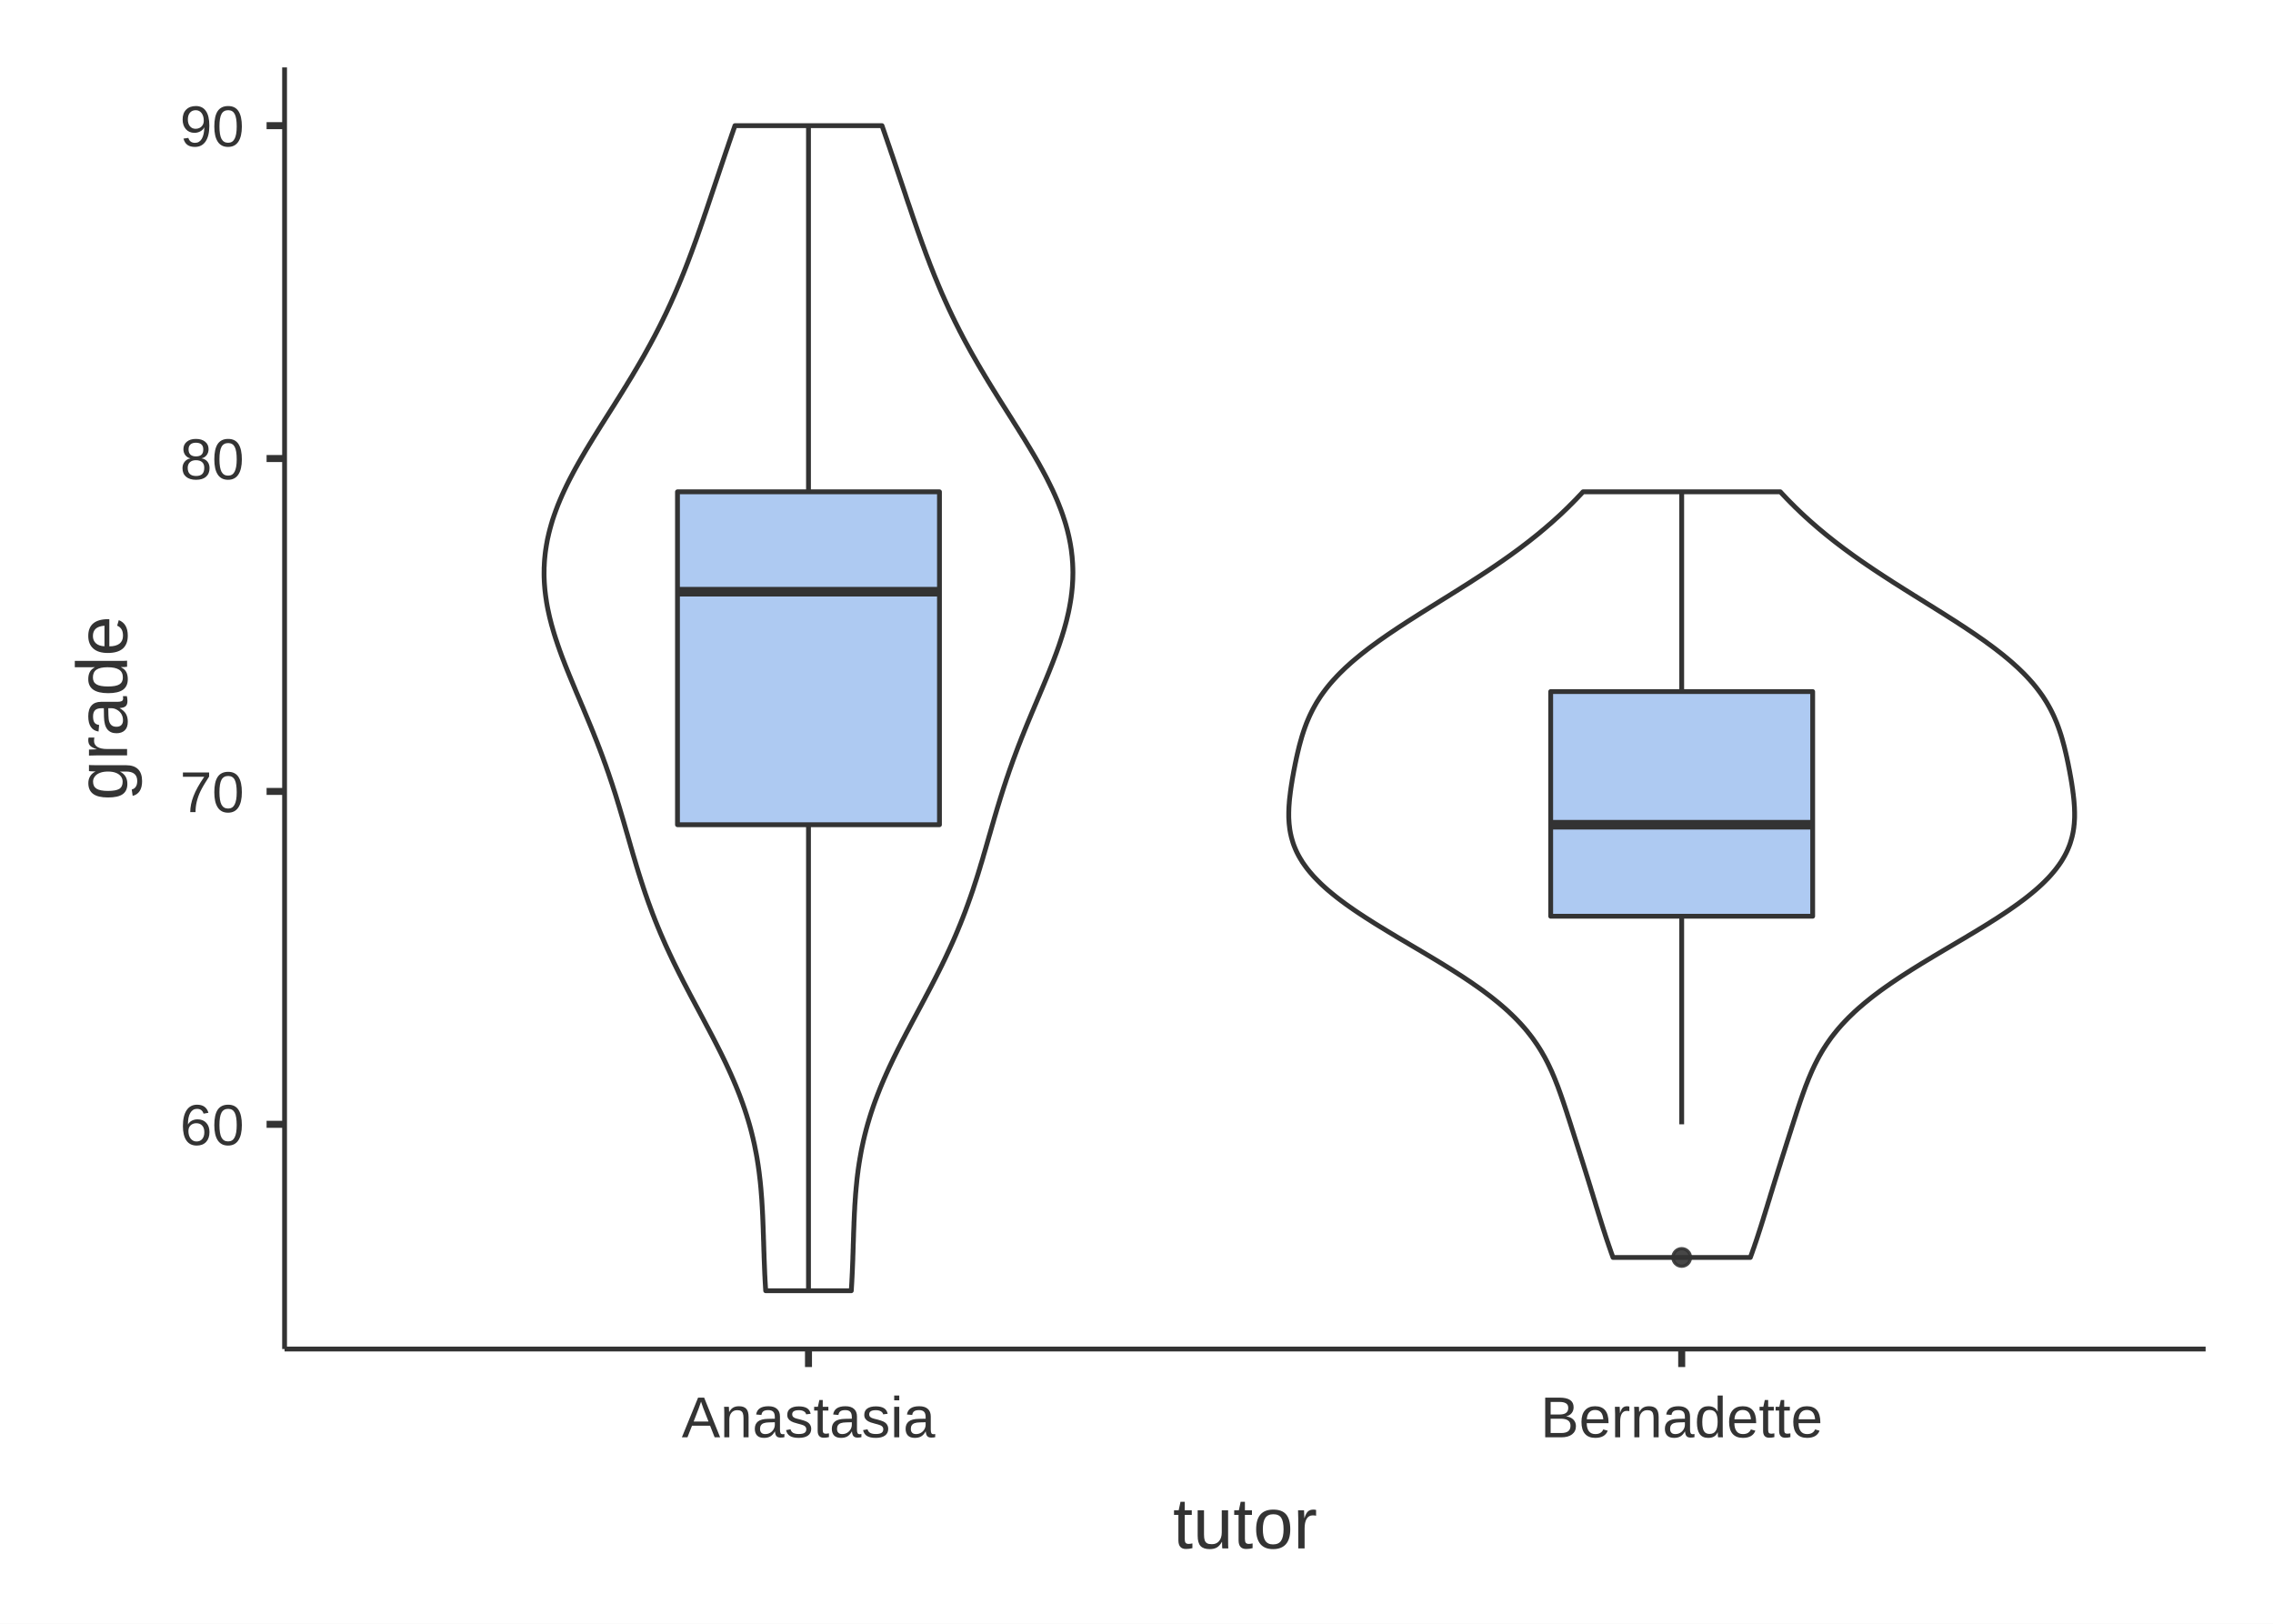
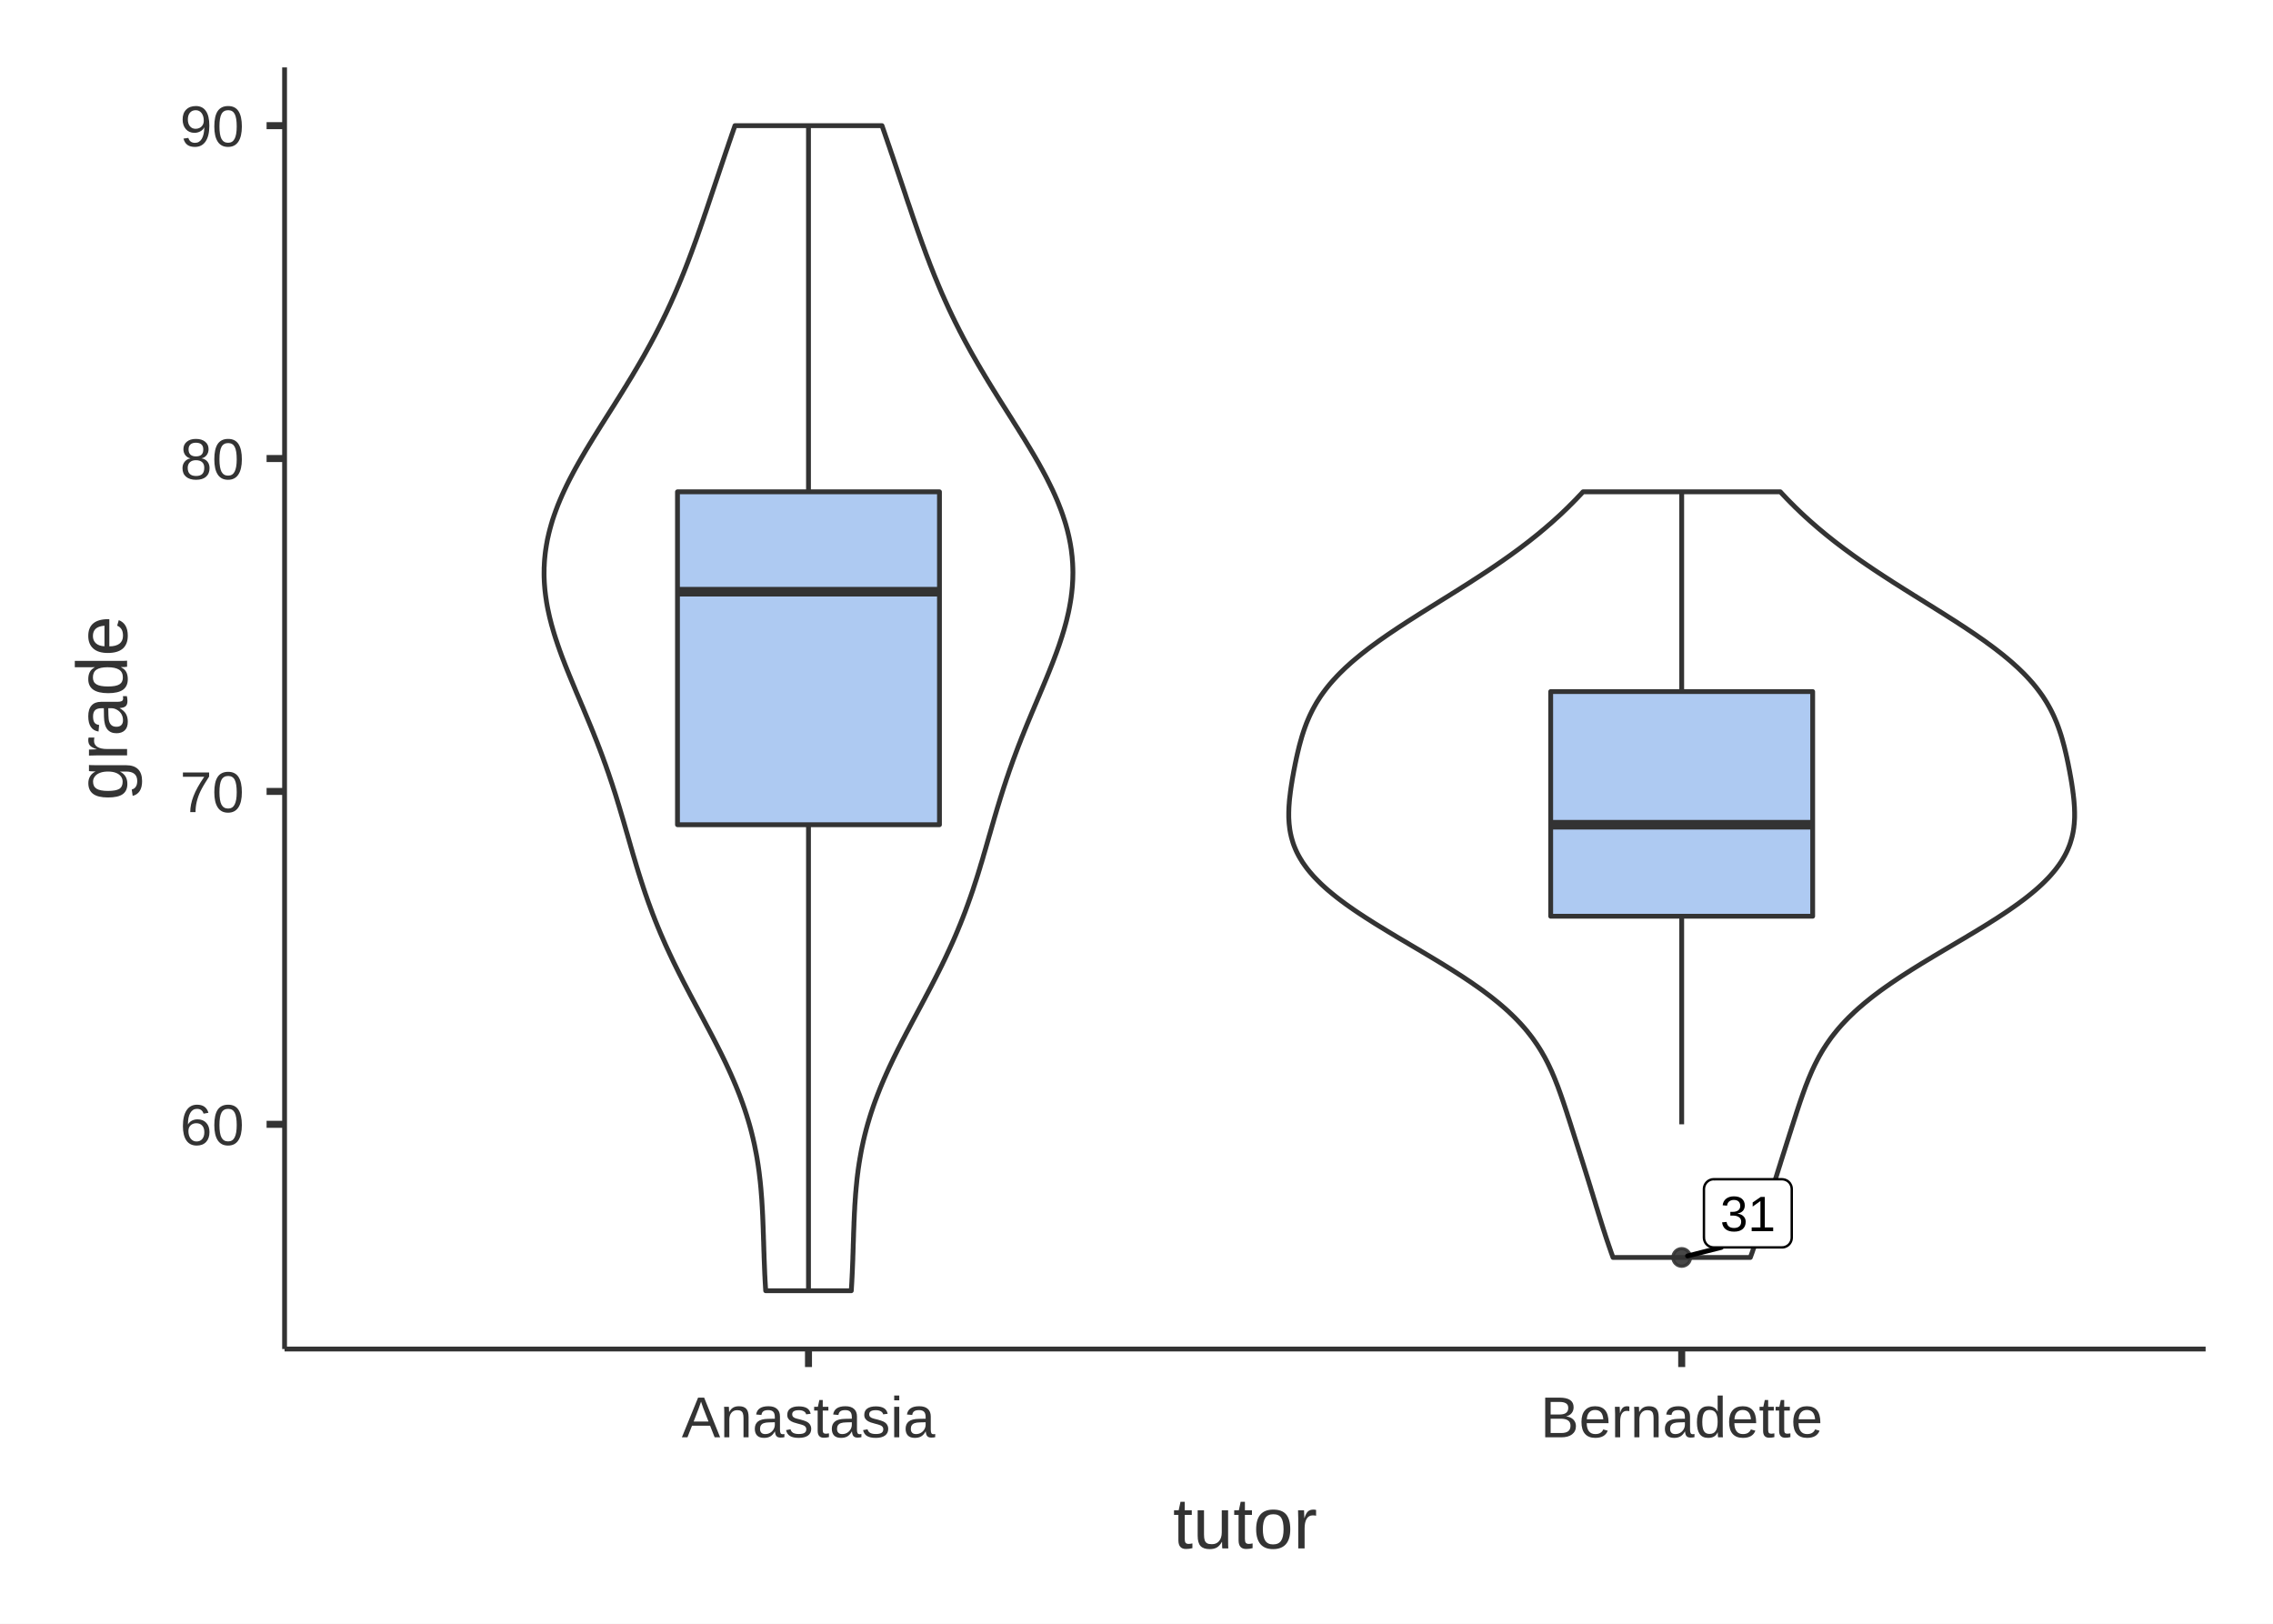
<svg xmlns="http://www.w3.org/2000/svg" class="svglite" width="504.00pt" height="360.00pt" viewBox="0 0 504.00 360.00">
  <defs>
    <style type="text/css">
    .svglite line, .svglite polyline, .svglite polygon, .svglite path, .svglite rect, .svglite circle {
      fill: none;
      stroke: #000000;
      stroke-linecap: round;
      stroke-linejoin: round;
      stroke-miterlimit: 10.00;
    }
    .svglite text {
      white-space: pre;
    }
  </style>
  </defs>
  <rect width="100%" height="100%" style="stroke: none; fill: #FFFFFF;" />
  <defs>
    <clipPath id="cpMC4wMHw1MDQuMDB8MC4wMHwzNjAuMDA=">
      <rect x="0.00" y="0.00" width="504.00" height="360.00" />
    </clipPath>
  </defs>
  <g clip-path="url(#cpMC4wMHw1MDQuMDB8MC4wMHwzNjAuMDA=)">
    <rect x="0.00" y="0.00" width="504.00" height="360.00" style="stroke-width: 1.55; stroke: none;" />
  </g>
  <defs>
    <clipPath id="cpNjMuMTB8NDg5LjA2fDE0Ljk0fDI5OS4wOQ==">
      <rect x="63.10" y="14.94" width="425.96" height="284.15" />
    </clipPath>
  </defs>
  <g clip-path="url(#cpNjMuMTB8NDg5LjA2fDE0Ljk0fDI5OS4wOQ==)">
    <rect x="63.10" y="14.94" width="425.96" height="284.15" style="stroke-width: 1.55; stroke: none;" />
    <polygon points="169.78,286.17 169.75,285.67 169.72,285.16 169.69,284.66 169.66,284.15 169.63,283.65 169.61,283.14 169.58,282.64 169.56,282.13 169.54,281.62 169.52,281.12 169.50,280.61 169.48,280.11 169.46,279.60 169.44,279.10 169.42,278.59 169.41,278.09 169.39,277.58 169.37,277.08 169.36,276.57 169.34,276.06 169.33,275.56 169.31,275.05 169.29,274.55 169.28,274.04 169.26,273.54 169.24,273.03 169.23,272.53 169.21,272.02 169.19,271.51 169.17,271.01 169.15,270.50 169.13,270.00 169.11,269.49 169.08,268.99 169.06,268.48 169.03,267.98 169.00,267.47 168.97,266.97 168.94,266.46 168.91,265.95 168.87,265.45 168.83,264.94 168.79,264.44 168.75,263.93 168.71,263.43 168.66,262.92 168.61,262.42 168.56,261.91 168.50,261.40 168.44,260.90 168.38,260.39 168.32,259.89 168.25,259.38 168.18,258.88 168.11,258.37 168.03,257.87 167.95,257.36 167.87,256.85 167.78,256.35 167.69,255.84 167.59,255.34 167.49,254.83 167.39,254.33 167.29,253.82 167.18,253.32 167.06,252.81 166.95,252.31 166.82,251.80 166.70,251.29 166.57,250.79 166.44,250.28 166.30,249.78 166.16,249.27 166.01,248.77 165.86,248.26 165.70,247.76 165.55,247.25 165.38,246.74 165.22,246.24 165.05,245.73 164.87,245.23 164.70,244.72 164.51,244.22 164.33,243.71 164.14,243.21 163.95,242.70 163.75,242.20 163.55,241.69 163.34,241.18 163.14,240.68 162.92,240.17 162.71,239.67 162.49,239.16 162.27,238.66 162.05,238.15 161.82,237.65 161.59,237.14 161.35,236.63 161.12,236.13 160.88,235.62 160.64,235.12 160.39,234.61 160.15,234.11 159.90,233.60 159.65,233.10 159.39,232.59 159.14,232.09 158.88,231.58 158.62,231.07 158.36,230.57 158.10,230.06 157.84,229.56 157.57,229.05 157.31,228.55 157.04,228.04 156.77,227.54 156.50,227.03 156.23,226.52 155.97,226.02 155.70,225.51 155.43,225.01 155.16,224.50 154.89,224.00 154.62,223.49 154.35,222.99 154.08,222.48 153.81,221.97 153.54,221.47 153.27,220.96 153.00,220.46 152.74,219.95 152.47,219.45 152.21,218.94 151.95,218.44 151.68,217.93 151.42,217.43 151.17,216.92 150.91,216.41 150.65,215.91 150.40,215.40 150.15,214.90 149.90,214.39 149.65,213.89 149.40,213.38 149.16,212.88 148.92,212.37 148.68,211.86 148.44,211.36 148.21,210.85 147.97,210.35 147.74,209.84 147.51,209.34 147.29,208.83 147.07,208.33 146.85,207.82 146.63,207.32 146.41,206.81 146.20,206.30 145.99,205.80 145.78,205.29 145.58,204.79 145.37,204.28 145.17,203.78 144.98,203.27 144.78,202.77 144.59,202.26 144.40,201.75 144.21,201.25 144.03,200.74 143.84,200.24 143.66,199.73 143.48,199.23 143.31,198.72 143.13,198.22 142.96,197.71 142.79,197.21 142.62,196.70 142.46,196.19 142.29,195.69 142.13,195.18 141.97,194.68 141.81,194.17 141.65,193.67 141.49,193.16 141.34,192.66 141.18,192.15 141.03,191.64 140.88,191.14 140.73,190.63 140.58,190.13 140.43,189.62 140.28,189.12 140.14,188.61 139.99,188.11 139.84,187.60 139.70,187.09 139.55,186.59 139.41,186.08 139.26,185.58 139.12,185.07 138.97,184.57 138.82,184.06 138.68,183.56 138.53,183.05 138.39,182.55 138.24,182.04 138.09,181.53 137.94,181.03 137.79,180.52 137.64,180.02 137.49,179.51 137.34,179.01 137.19,178.50 137.03,178.00 136.88,177.49 136.72,176.98 136.57,176.48 136.41,175.97 136.25,175.47 136.08,174.96 135.92,174.46 135.76,173.95 135.59,173.45 135.42,172.94 135.25,172.44 135.08,171.93 134.91,171.42 134.73,170.92 134.55,170.41 134.38,169.91 134.20,169.40 134.01,168.90 133.83,168.39 133.65,167.89 133.46,167.38 133.27,166.87 133.08,166.37 132.89,165.86 132.69,165.36 132.50,164.85 132.30,164.35 132.10,163.84 131.90,163.34 131.70,162.83 131.50,162.32 131.29,161.82 131.09,161.31 130.88,160.81 130.67,160.30 130.46,159.80 130.25,159.29 130.04,158.79 129.83,158.28 129.62,157.78 129.41,157.27 129.20,156.76 128.98,156.26 128.77,155.75 128.56,155.25 128.34,154.74 128.13,154.24 127.91,153.73 127.70,153.23 127.49,152.72 127.28,152.21 127.07,151.71 126.86,151.20 126.65,150.70 126.44,150.19 126.23,149.69 126.03,149.18 125.82,148.68 125.62,148.17 125.42,147.67 125.22,147.16 125.03,146.65 124.83,146.15 124.64,145.64 124.45,145.14 124.27,144.63 124.08,144.13 123.91,143.62 123.73,143.12 123.56,142.61 123.39,142.10 123.22,141.60 123.06,141.09 122.90,140.59 122.75,140.08 122.60,139.58 122.46,139.07 122.31,138.57 122.18,138.06 122.05,137.56 121.92,137.05 121.80,136.54 121.69,136.04 121.58,135.53 121.47,135.03 121.37,134.52 121.28,134.02 121.19,133.51 121.12,133.01 121.04,132.50 120.97,131.99 120.91,131.49 120.85,130.98 120.80,130.48 120.76,129.97 120.72,129.47 120.69,128.96 120.67,128.46 120.65,127.95 120.64,127.44 120.64,126.94 120.65,126.43 120.65,125.93 120.68,125.42 120.70,124.92 120.73,124.41 120.77,123.91 120.82,123.40 120.87,122.90 120.93,122.39 121.00,121.88 121.08,121.38 121.16,120.87 121.25,120.37 121.34,119.86 121.44,119.36 121.56,118.85 121.67,118.35 121.80,117.84 121.93,117.33 122.07,116.83 122.21,116.32 122.36,115.82 122.51,115.31 122.68,114.81 122.85,114.30 123.03,113.80 123.21,113.29 123.40,112.79 123.59,112.28 123.79,111.77 124.00,111.27 124.21,110.76 124.43,110.26 124.65,109.75 124.88,109.25 125.11,108.74 125.35,108.24 125.59,107.73 125.84,107.22 126.09,106.72 126.35,106.21 126.61,105.71 126.88,105.20 127.14,104.70 127.42,104.19 127.69,103.69 127.98,103.18 128.26,102.67 128.55,102.17 128.84,101.66 129.13,101.16 129.43,100.65 129.72,100.15 130.02,99.64 130.33,99.14 130.63,98.63 130.94,98.13 131.25,97.62 131.56,97.11 131.87,96.61 132.19,96.10 132.50,95.60 132.82,95.09 133.13,94.59 133.45,94.08 133.77,93.58 134.09,93.07 134.41,92.56 134.73,92.06 135.05,91.55 135.37,91.05 135.69,90.54 136.01,90.04 136.33,89.53 136.64,89.03 136.96,88.52 137.28,88.02 137.59,87.51 137.91,87.00 138.22,86.50 138.53,85.99 138.85,85.49 139.15,84.98 139.46,84.48 139.77,83.97 140.08,83.47 140.38,82.96 140.68,82.45 140.98,81.95 141.28,81.44 141.57,80.94 141.87,80.43 142.16,79.93 142.45,79.42 142.74,78.92 143.02,78.41 143.30,77.91 143.58,77.40 143.86,76.89 144.14,76.39 144.41,75.88 144.68,75.38 144.95,74.87 145.22,74.37 145.48,73.86 145.74,73.36 146.00,72.85 146.26,72.34 146.51,71.84 146.76,71.33 147.01,70.83 147.25,70.32 147.50,69.82 147.74,69.31 147.98,68.81 148.21,68.30 148.45,67.79 148.68,67.29 148.91,66.78 149.13,66.28 149.36,65.77 149.58,65.27 149.80,64.76 150.02,64.26 150.23,63.75 150.45,63.25 150.66,62.74 150.87,62.23 151.08,61.73 151.28,61.22 151.49,60.72 151.69,60.21 151.89,59.71 152.09,59.20 152.28,58.70 152.48,58.19 152.67,57.68 152.86,57.18 153.05,56.67 153.24,56.17 153.43,55.66 153.61,55.16 153.80,54.65 153.98,54.15 154.17,53.64 154.35,53.14 154.53,52.63 154.71,52.12 154.88,51.62 155.06,51.11 155.24,50.61 155.41,50.10 155.59,49.60 155.76,49.09 155.94,48.59 156.11,48.08 156.28,47.57 156.46,47.07 156.63,46.56 156.80,46.06 156.97,45.55 157.14,45.05 157.31,44.54 157.48,44.04 157.65,43.53 157.82,43.02 157.99,42.52 158.16,42.01 158.33,41.51 158.50,41.00 158.67,40.50 158.84,39.99 159.01,39.49 159.18,38.98 159.35,38.48 159.52,37.97 159.69,37.46 159.86,36.96 160.03,36.45 160.20,35.95 160.37,35.44 160.54,34.94 160.71,34.43 160.88,33.93 161.05,33.42 161.23,32.91 161.40,32.41 161.57,31.90 161.74,31.40 161.92,30.89 162.09,30.39 162.26,29.88 162.44,29.38 162.61,28.87 162.79,28.37 162.96,27.86 195.57,27.86 195.75,28.37 195.92,28.87 196.10,29.38 196.27,29.88 196.44,30.39 196.62,30.89 196.79,31.40 196.96,31.90 197.14,32.41 197.31,32.91 197.48,33.42 197.65,33.93 197.83,34.43 198.00,34.94 198.17,35.44 198.34,35.95 198.51,36.45 198.68,36.96 198.85,37.46 199.02,37.97 199.19,38.48 199.36,38.98 199.53,39.49 199.70,39.99 199.87,40.50 200.04,41.00 200.21,41.51 200.38,42.01 200.55,42.52 200.72,43.02 200.88,43.53 201.05,44.04 201.22,44.54 201.39,45.05 201.57,45.55 201.74,46.06 201.91,46.56 202.08,47.07 202.25,47.57 202.42,48.08 202.60,48.59 202.77,49.09 202.95,49.60 203.12,50.10 203.30,50.61 203.47,51.11 203.65,51.62 203.83,52.12 204.01,52.63 204.19,53.14 204.37,53.64 204.55,54.15 204.74,54.65 204.92,55.16 205.11,55.66 205.29,56.17 205.48,56.67 205.67,57.18 205.87,57.68 206.06,58.19 206.25,58.70 206.45,59.20 206.65,59.71 206.85,60.21 207.05,60.72 207.25,61.22 207.46,61.73 207.67,62.23 207.88,62.74 208.09,63.25 208.30,63.75 208.52,64.26 208.73,64.76 208.95,65.27 209.18,65.77 209.40,66.28 209.63,66.78 209.86,67.29 210.09,67.79 210.32,68.30 210.56,68.81 210.80,69.31 211.04,69.82 211.28,70.32 211.53,70.83 211.77,71.33 212.03,71.84 212.28,72.34 212.54,72.85 212.79,73.36 213.06,73.86 213.32,74.37 213.58,74.87 213.85,75.38 214.12,75.88 214.40,76.39 214.67,76.89 214.95,77.40 215.23,77.91 215.51,78.41 215.80,78.92 216.09,79.42 216.38,79.93 216.67,80.43 216.96,80.94 217.26,81.44 217.55,81.95 217.86,82.45 218.16,82.96 218.46,83.47 218.77,83.97 219.07,84.48 219.38,84.98 219.69,85.49 220.00,85.99 220.31,86.50 220.63,87.00 220.94,87.51 221.26,88.02 221.57,88.52 221.89,89.03 222.21,89.53 222.53,90.04 222.85,90.54 223.17,91.05 223.49,91.55 223.81,92.06 224.13,92.56 224.45,93.07 224.76,93.58 225.08,94.08 225.40,94.59 225.72,95.09 226.03,95.60 226.35,96.10 226.66,96.61 226.98,97.11 227.29,97.62 227.60,98.13 227.90,98.63 228.21,99.14 228.51,99.64 228.81,100.15 229.11,100.65 229.41,101.16 229.70,101.66 229.99,102.17 230.28,102.67 230.56,103.18 230.84,103.69 231.12,104.19 231.39,104.70 231.66,105.20 231.93,105.71 232.19,106.21 232.44,106.72 232.69,107.22 232.94,107.73 233.19,108.24 233.43,108.74 233.66,109.25 233.89,109.75 234.11,110.26 234.33,110.76 234.54,111.27 234.74,111.77 234.94,112.28 235.14,112.79 235.33,113.29 235.51,113.80 235.69,114.30 235.85,114.81 236.02,115.31 236.18,115.82 236.33,116.32 236.47,116.83 236.61,117.33 236.74,117.84 236.86,118.35 236.98,118.85 237.09,119.36 237.19,119.86 237.29,120.37 237.38,120.87 237.46,121.38 237.54,121.88 237.60,122.39 237.66,122.90 237.72,123.40 237.76,123.91 237.80,124.41 237.84,124.92 237.86,125.42 237.88,125.93 237.89,126.43 237.90,126.94 237.89,127.44 237.88,127.95 237.87,128.46 237.84,128.96 237.81,129.47 237.78,129.97 237.73,130.48 237.68,130.98 237.63,131.49 237.56,131.99 237.50,132.50 237.42,133.01 237.34,133.51 237.25,134.02 237.16,134.52 237.06,135.03 236.96,135.53 236.85,136.04 236.73,136.54 236.61,137.05 236.49,137.56 236.36,138.06 236.22,138.57 236.08,139.07 235.94,139.58 235.79,140.08 235.63,140.59 235.48,141.09 235.31,141.60 235.15,142.10 234.98,142.61 234.81,143.12 234.63,143.62 234.45,144.13 234.27,144.63 234.08,145.14 233.89,145.64 233.70,146.15 233.51,146.65 233.31,147.16 233.11,147.67 232.91,148.17 232.71,148.68 232.51,149.18 232.30,149.69 232.10,150.19 231.89,150.70 231.68,151.20 231.47,151.71 231.26,152.21 231.05,152.72 230.83,153.23 230.62,153.73 230.41,154.24 230.19,154.74 229.98,155.25 229.77,155.75 229.55,156.26 229.34,156.76 229.13,157.27 228.91,157.78 228.70,158.28 228.49,158.79 228.28,159.29 228.07,159.80 227.86,160.30 227.65,160.81 227.45,161.31 227.24,161.82 227.04,162.32 226.84,162.83 226.63,163.34 226.43,163.84 226.24,164.35 226.04,164.85 225.84,165.36 225.65,165.86 225.46,166.37 225.27,166.87 225.08,167.38 224.89,167.89 224.70,168.39 224.52,168.90 224.34,169.40 224.16,169.91 223.98,170.41 223.80,170.92 223.63,171.42 223.46,171.93 223.28,172.44 223.11,172.94 222.95,173.45 222.78,173.95 222.61,174.46 222.45,174.96 222.29,175.47 222.13,175.97 221.97,176.48 221.81,176.98 221.66,177.49 221.50,178.00 221.35,178.50 221.19,179.01 221.04,179.51 220.89,180.02 220.74,180.52 220.59,181.03 220.44,181.53 220.30,182.04 220.15,182.55 220.00,183.05 219.86,183.56 219.71,184.06 219.57,184.57 219.42,185.07 219.27,185.58 219.13,186.08 218.98,186.59 218.84,187.09 218.69,187.60 218.55,188.11 218.40,188.61 218.25,189.12 218.10,189.62 217.96,190.13 217.81,190.63 217.66,191.14 217.50,191.64 217.35,192.15 217.20,192.66 217.04,193.16 216.89,193.67 216.73,194.17 216.57,194.68 216.41,195.18 216.24,195.69 216.08,196.19 215.91,196.70 215.75,197.21 215.58,197.71 215.40,198.22 215.23,198.72 215.05,199.23 214.87,199.73 214.69,200.24 214.51,200.74 214.32,201.25 214.14,201.75 213.95,202.26 213.75,202.77 213.56,203.27 213.36,203.78 213.16,204.28 212.96,204.79 212.75,205.29 212.54,205.80 212.34,206.30 212.12,206.81 211.91,207.32 211.69,207.82 211.47,208.33 211.25,208.83 211.02,209.34 210.79,209.84 210.56,210.35 210.33,210.85 210.09,211.36 209.86,211.86 209.62,212.37 209.38,212.88 209.13,213.38 208.89,213.89 208.64,214.39 208.39,214.90 208.14,215.40 207.88,215.91 207.63,216.41 207.37,216.92 207.11,217.43 206.85,217.93 206.59,218.44 206.33,218.94 206.06,219.45 205.80,219.95 205.53,220.46 205.26,220.96 205.00,221.47 204.73,221.97 204.46,222.48 204.19,222.99 203.92,223.49 203.65,224.00 203.38,224.50 203.11,225.01 202.84,225.51 202.57,226.02 202.30,226.52 202.03,227.03 201.76,227.54 201.50,228.04 201.23,228.55 200.96,229.05 200.70,229.56 200.44,230.06 200.17,230.57 199.91,231.07 199.66,231.58 199.40,232.09 199.14,232.59 198.89,233.10 198.64,233.60 198.39,234.11 198.14,234.61 197.90,235.12 197.66,235.62 197.42,236.13 197.18,236.63 196.95,237.14 196.72,237.65 196.49,238.15 196.27,238.66 196.04,239.16 195.83,239.67 195.61,240.17 195.40,240.68 195.19,241.18 194.99,241.69 194.79,242.20 194.59,242.70 194.40,243.21 194.21,243.71 194.02,244.22 193.84,244.72 193.66,245.23 193.49,245.73 193.32,246.24 193.15,246.74 192.99,247.25 192.83,247.76 192.68,248.26 192.53,248.77 192.38,249.27 192.24,249.78 192.10,250.28 191.97,250.79 191.84,251.29 191.71,251.80 191.59,252.31 191.47,252.81 191.36,253.32 191.25,253.82 191.14,254.33 191.04,254.83 190.94,255.34 190.85,255.84 190.76,256.35 190.67,256.85 190.59,257.36 190.50,257.87 190.43,258.37 190.35,258.88 190.28,259.38 190.22,259.89 190.15,260.39 190.09,260.90 190.03,261.40 189.98,261.91 189.93,262.42 189.88,262.92 189.83,263.43 189.79,263.93 189.74,264.44 189.70,264.94 189.67,265.45 189.63,265.95 189.60,266.46 189.56,266.97 189.53,267.47 189.51,267.98 189.48,268.48 189.45,268.99 189.43,269.49 189.41,270.00 189.39,270.50 189.36,271.01 189.35,271.51 189.33,272.02 189.31,272.53 189.29,273.03 189.27,273.54 189.26,274.04 189.24,274.55 189.23,275.05 189.21,275.56 189.19,276.06 189.18,276.57 189.16,277.08 189.15,277.58 189.13,278.09 189.11,278.59 189.10,279.10 189.08,279.60 189.06,280.11 189.04,280.61 189.02,281.12 189.00,281.62 188.98,282.13 188.95,282.64 188.93,283.14 188.90,283.65 188.88,284.15 188.85,284.66 188.82,285.16 188.79,285.67 188.76,286.17 169.78,286.17 " style="stroke-width: 1.07; stroke: #333333; fill: #FFFFFF; fill-opacity: 0.50;" />
    <polygon points="357.66,278.79 357.54,278.46 357.42,278.13 357.30,277.80 357.18,277.47 357.07,277.13 356.95,276.80 356.84,276.47 356.72,276.14 356.61,275.80 356.50,275.47 356.38,275.14 356.27,274.81 356.16,274.48 356.05,274.14 355.94,273.81 355.84,273.48 355.73,273.15 355.62,272.81 355.51,272.48 355.41,272.15 355.30,271.82 355.20,271.49 355.09,271.15 354.99,270.82 354.89,270.49 354.78,270.16 354.68,269.82 354.58,269.49 354.47,269.16 354.37,268.83 354.27,268.50 354.17,268.16 354.06,267.83 353.96,267.50 353.86,267.17 353.76,266.84 353.66,266.50 353.56,266.17 353.45,265.84 353.35,265.51 353.25,265.17 353.15,264.84 353.05,264.51 352.94,264.18 352.84,263.85 352.74,263.51 352.64,263.18 352.54,262.85 352.43,262.52 352.33,262.18 352.23,261.85 352.12,261.52 352.02,261.19 351.92,260.86 351.81,260.52 351.71,260.19 351.61,259.86 351.50,259.53 351.40,259.19 351.29,258.86 351.19,258.53 351.09,258.20 350.98,257.87 350.88,257.53 350.77,257.20 350.67,256.87 350.56,256.54 350.46,256.21 350.35,255.87 350.25,255.54 350.14,255.21 350.03,254.88 349.93,254.54 349.82,254.21 349.72,253.88 349.61,253.55 349.51,253.22 349.40,252.88 349.29,252.55 349.19,252.22 349.08,251.89 348.98,251.55 348.87,251.22 348.77,250.89 348.66,250.56 348.55,250.23 348.45,249.89 348.34,249.56 348.24,249.23 348.13,248.90 348.02,248.56 347.92,248.23 347.81,247.90 347.70,247.57 347.59,247.24 347.49,246.90 347.38,246.57 347.27,246.24 347.16,245.91 347.05,245.57 346.94,245.24 346.83,244.91 346.72,244.58 346.61,244.25 346.49,243.91 346.38,243.58 346.26,243.25 346.15,242.92 346.03,242.59 345.91,242.25 345.79,241.92 345.67,241.59 345.55,241.26 345.43,240.92 345.30,240.59 345.17,240.26 345.04,239.93 344.91,239.60 344.78,239.26 344.64,238.93 344.51,238.60 344.36,238.27 344.22,237.93 344.08,237.60 343.93,237.27 343.77,236.94 343.62,236.61 343.46,236.27 343.30,235.94 343.14,235.61 342.97,235.28 342.79,234.94 342.62,234.61 342.44,234.28 342.25,233.95 342.06,233.62 341.87,233.28 341.67,232.95 341.47,232.62 341.26,232.29 341.05,231.96 340.83,231.62 340.60,231.29 340.37,230.96 340.14,230.63 339.90,230.29 339.66,229.96 339.40,229.63 339.15,229.30 338.88,228.97 338.62,228.63 338.34,228.30 338.06,227.97 337.77,227.64 337.47,227.30 337.17,226.97 336.86,226.64 336.55,226.31 336.23,225.98 335.90,225.64 335.56,225.31 335.22,224.98 334.87,224.65 334.52,224.31 334.15,223.98 333.79,223.65 333.41,223.32 333.03,222.99 332.63,222.65 332.24,222.32 331.83,221.99 331.42,221.66 331.00,221.32 330.58,220.99 330.15,220.66 329.71,220.33 329.27,220.00 328.82,219.66 328.36,219.33 327.90,219.00 327.43,218.67 326.95,218.34 326.47,218.00 325.99,217.67 325.49,217.34 325.00,217.01 324.49,216.67 323.99,216.34 323.47,216.01 322.96,215.68 322.44,215.35 321.91,215.01 321.38,214.68 320.85,214.35 320.31,214.02 319.77,213.68 319.22,213.35 318.68,213.02 318.13,212.69 317.58,212.36 317.02,212.02 316.46,211.69 315.91,211.36 315.35,211.03 314.79,210.69 314.22,210.36 313.66,210.03 313.10,209.70 312.54,209.37 311.98,209.03 311.41,208.70 310.85,208.37 310.29,208.04 309.73,207.71 309.18,207.37 308.62,207.04 308.07,206.71 307.52,206.38 306.97,206.04 306.43,205.71 305.88,205.38 305.35,205.05 304.81,204.72 304.28,204.38 303.76,204.05 303.24,203.72 302.72,203.39 302.21,203.05 301.70,202.72 301.20,202.39 300.71,202.06 300.22,201.73 299.74,201.39 299.26,201.06 298.80,200.73 298.33,200.40 297.88,200.06 297.43,199.73 296.99,199.40 296.56,199.07 296.14,198.74 295.72,198.40 295.31,198.07 294.92,197.74 294.52,197.41 294.14,197.08 293.76,196.74 293.40,196.41 293.04,196.08 292.70,195.75 292.36,195.41 292.03,195.08 291.71,194.75 291.39,194.42 291.09,194.09 290.80,193.75 290.51,193.42 290.24,193.09 289.97,192.76 289.71,192.42 289.47,192.09 289.23,191.76 289.00,191.43 288.77,191.10 288.57,190.76 288.36,190.43 288.17,190.10 287.98,189.77 287.80,189.43 287.63,189.10 287.47,188.77 287.32,188.44 287.18,188.11 287.04,187.77 286.91,187.44 286.79,187.11 286.68,186.78 286.58,186.44 286.48,186.11 286.39,185.78 286.30,185.45 286.23,185.12 286.15,184.78 286.09,184.45 286.03,184.12 285.98,183.79 285.94,183.46 285.90,183.12 285.86,182.79 285.83,182.46 285.81,182.13 285.79,181.79 285.77,181.46 285.76,181.13 285.76,180.80 285.76,180.47 285.76,180.13 285.77,179.80 285.78,179.47 285.79,179.14 285.81,178.80 285.83,178.47 285.86,178.14 285.88,177.81 285.91,177.48 285.94,177.14 285.98,176.81 286.02,176.48 286.06,176.15 286.10,175.81 286.14,175.48 286.19,175.15 286.23,174.82 286.28,174.49 286.33,174.15 286.38,173.82 286.44,173.49 286.49,173.16 286.54,172.83 286.60,172.49 286.66,172.16 286.72,171.83 286.78,171.50 286.84,171.16 286.90,170.83 286.97,170.50 287.03,170.17 287.10,169.84 287.16,169.50 287.23,169.17 287.30,168.84 287.37,168.51 287.44,168.17 287.51,167.84 287.59,167.51 287.66,167.18 287.74,166.85 287.82,166.51 287.90,166.18 287.98,165.85 288.06,165.52 288.15,165.18 288.24,164.85 288.33,164.52 288.42,164.19 288.52,163.86 288.61,163.52 288.71,163.19 288.81,162.86 288.92,162.53 289.03,162.19 289.14,161.86 289.26,161.53 289.37,161.20 289.50,160.87 289.62,160.53 289.75,160.20 289.89,159.87 290.03,159.54 290.17,159.21 290.32,158.87 290.47,158.54 290.63,158.21 290.79,157.88 290.96,157.54 291.13,157.21 291.31,156.88 291.49,156.55 291.68,156.22 291.87,155.88 292.07,155.55 292.28,155.22 292.49,154.89 292.71,154.55 292.93,154.22 293.17,153.89 293.40,153.56 293.65,153.23 293.90,152.89 294.16,152.56 294.42,152.23 294.69,151.90 294.97,151.56 295.26,151.23 295.55,150.90 295.85,150.57 296.16,150.24 296.47,149.90 296.79,149.57 297.11,149.24 297.45,148.91 297.79,148.58 298.14,148.24 298.49,147.91 298.86,147.58 299.22,147.25 299.60,146.91 299.98,146.58 300.37,146.25 300.77,145.92 301.17,145.59 301.58,145.25 301.99,144.92 302.41,144.59 302.84,144.26 303.27,143.92 303.71,143.59 304.15,143.26 304.60,142.93 305.06,142.60 305.52,142.26 305.98,141.93 306.45,141.60 306.93,141.27 307.41,140.93 307.89,140.60 308.38,140.27 308.87,139.94 309.37,139.61 309.87,139.27 310.37,138.94 310.88,138.61 311.39,138.28 311.90,137.94 312.42,137.61 312.94,137.28 313.46,136.95 313.98,136.62 314.51,136.28 315.03,135.95 315.56,135.62 316.09,135.29 316.62,134.96 317.15,134.62 317.69,134.29 318.22,133.96 318.75,133.63 319.29,133.29 319.82,132.96 320.35,132.63 320.89,132.30 321.42,131.97 321.95,131.63 322.48,131.30 323.01,130.97 323.54,130.64 324.07,130.30 324.59,129.97 325.12,129.64 325.64,129.31 326.16,128.98 326.67,128.64 327.19,128.31 327.70,127.98 328.21,127.65 328.72,127.31 329.23,126.98 329.73,126.65 330.23,126.32 330.72,125.99 331.22,125.65 331.71,125.32 332.19,124.99 332.67,124.66 333.15,124.33 333.63,123.99 334.10,123.66 334.57,123.33 335.03,123.00 335.49,122.66 335.95,122.33 336.40,122.00 336.85,121.67 337.29,121.34 337.73,121.00 338.17,120.67 338.60,120.34 339.03,120.01 339.46,119.67 339.87,119.34 340.29,119.01 340.70,118.68 341.11,118.35 341.52,118.01 341.91,117.68 342.31,117.35 342.70,117.02 343.09,116.68 343.47,116.35 343.86,116.02 344.23,115.69 344.60,115.36 344.97,115.02 345.34,114.69 345.70,114.36 346.06,114.03 346.41,113.70 346.76,113.36 347.11,113.03 347.45,112.70 347.79,112.37 348.12,112.03 348.46,111.70 348.79,111.37 349.11,111.04 349.44,110.71 349.76,110.37 350.07,110.04 350.39,109.71 350.70,109.38 351.01,109.04 394.76,109.04 395.07,109.38 395.38,109.71 395.70,110.04 396.01,110.37 396.33,110.71 396.66,111.04 396.98,111.37 397.31,111.70 397.65,112.03 397.98,112.37 398.32,112.70 398.67,113.03 399.01,113.36 399.36,113.70 399.72,114.03 400.07,114.36 400.43,114.69 400.80,115.02 401.17,115.36 401.54,115.69 401.92,116.02 402.30,116.35 402.68,116.68 403.07,117.02 403.46,117.35 403.86,117.68 404.26,118.01 404.66,118.35 405.07,118.68 405.48,119.01 405.90,119.34 406.31,119.67 406.74,120.01 407.17,120.34 407.60,120.67 408.04,121.00 408.48,121.34 408.92,121.67 409.37,122.00 409.82,122.33 410.28,122.66 410.74,123.00 411.20,123.33 411.67,123.66 412.14,123.99 412.62,124.33 413.10,124.66 413.58,124.99 414.06,125.32 414.56,125.65 415.05,125.99 415.54,126.32 416.04,126.65 416.54,126.98 417.05,127.31 417.56,127.65 418.07,127.98 418.58,128.31 419.10,128.64 419.61,128.98 420.13,129.31 420.66,129.64 421.18,129.97 421.70,130.30 422.23,130.64 422.76,130.97 423.29,131.30 423.82,131.63 424.35,131.97 424.89,132.30 425.42,132.63 425.95,132.96 426.49,133.29 427.02,133.63 427.55,133.96 428.09,134.29 428.62,134.62 429.15,134.96 429.68,135.29 430.21,135.62 430.74,135.95 431.26,136.28 431.79,136.62 432.31,136.95 432.83,137.28 433.35,137.61 433.87,137.94 434.38,138.28 434.89,138.61 435.40,138.94 435.90,139.27 436.40,139.61 436.90,139.94 437.39,140.27 437.88,140.60 438.36,140.93 438.84,141.27 439.32,141.60 439.79,141.93 440.26,142.26 440.71,142.60 441.17,142.93 441.62,143.26 442.06,143.59 442.50,143.92 442.93,144.26 443.36,144.59 443.78,144.92 444.20,145.25 444.60,145.59 445.01,145.92 445.40,146.25 445.79,146.58 446.17,146.91 446.55,147.25 446.91,147.58 447.28,147.91 447.63,148.24 447.98,148.58 448.32,148.91 448.66,149.24 448.98,149.57 449.30,149.90 449.62,150.24 449.92,150.57 450.22,150.90 450.51,151.23 450.80,151.56 451.08,151.90 451.35,152.23 451.61,152.56 451.87,152.89 452.12,153.23 452.37,153.56 452.60,153.89 452.84,154.22 453.06,154.55 453.28,154.89 453.49,155.22 453.70,155.55 453.90,155.88 454.09,156.22 454.28,156.55 454.46,156.88 454.64,157.21 454.81,157.54 454.98,157.88 455.14,158.21 455.30,158.54 455.45,158.87 455.60,159.21 455.74,159.54 455.88,159.87 456.02,160.20 456.15,160.53 456.27,160.87 456.40,161.20 456.51,161.53 456.63,161.86 456.74,162.19 456.85,162.53 456.96,162.86 457.06,163.19 457.16,163.52 457.26,163.86 457.35,164.19 457.44,164.52 457.53,164.85 457.62,165.18 457.71,165.52 457.79,165.85 457.87,166.18 457.95,166.51 458.03,166.85 458.11,167.18 458.18,167.51 458.26,167.84 458.33,168.17 458.40,168.51 458.47,168.84 458.54,169.17 458.61,169.50 458.67,169.84 458.74,170.17 458.80,170.50 458.87,170.83 458.93,171.16 458.99,171.50 459.05,171.83 459.11,172.16 459.17,172.49 459.23,172.83 459.28,173.16 459.34,173.49 459.39,173.82 459.44,174.15 459.49,174.49 459.54,174.82 459.59,175.15 459.63,175.48 459.67,175.81 459.72,176.15 459.75,176.48 459.79,176.81 459.83,177.14 459.86,177.48 459.89,177.81 459.91,178.14 459.94,178.47 459.96,178.80 459.98,179.14 459.99,179.47 460.00,179.80 460.01,180.13 460.01,180.47 460.01,180.80 460.01,181.13 460.00,181.46 459.98,181.79 459.96,182.13 459.94,182.46 459.91,182.79 459.87,183.12 459.84,183.46 459.79,183.79 459.74,184.12 459.68,184.45 459.62,184.78 459.54,185.12 459.47,185.45 459.38,185.78 459.29,186.11 459.19,186.44 459.09,186.78 458.98,187.11 458.86,187.44 458.73,187.77 458.59,188.11 458.45,188.44 458.30,188.77 458.14,189.10 457.97,189.43 457.79,189.77 457.60,190.10 457.41,190.43 457.21,190.76 457.00,191.10 456.77,191.43 456.55,191.76 456.30,192.09 456.06,192.42 455.80,192.76 455.53,193.09 455.26,193.42 454.97,193.75 454.68,194.09 454.38,194.42 454.07,194.75 453.74,195.08 453.42,195.41 453.07,195.75 452.73,196.08 452.37,196.41 452.01,196.74 451.63,197.08 451.25,197.41 450.85,197.74 450.46,198.07 450.05,198.40 449.63,198.74 449.21,199.07 448.78,199.40 448.34,199.73 447.89,200.06 447.44,200.40 446.97,200.73 446.51,201.06 446.03,201.39 445.55,201.73 445.06,202.06 444.57,202.39 444.07,202.72 443.56,203.05 443.05,203.39 442.54,203.72 442.01,204.05 441.49,204.38 440.96,204.72 440.42,205.05 439.89,205.38 439.35,205.71 438.80,206.04 438.25,206.38 437.70,206.71 437.15,207.04 436.59,207.37 436.04,207.71 435.48,208.04 434.92,208.37 434.36,208.70 433.80,209.03 433.23,209.37 432.67,209.70 432.11,210.03 431.55,210.36 430.98,210.69 430.42,211.03 429.86,211.36 429.31,211.69 428.75,212.02 428.20,212.36 427.64,212.69 427.09,213.02 426.55,213.35 426.00,213.68 425.46,214.02 424.92,214.35 424.39,214.68 423.86,215.01 423.34,215.35 422.81,215.68 422.30,216.01 421.78,216.34 421.28,216.67 420.77,217.01 420.28,217.34 419.79,217.67 419.30,218.00 418.82,218.34 418.34,218.67 417.87,219.00 417.41,219.33 416.95,219.66 416.50,220.00 416.06,220.33 415.62,220.66 415.19,220.99 414.77,221.32 414.35,221.66 413.94,221.99 413.53,222.32 413.14,222.65 412.75,222.99 412.36,223.32 411.98,223.65 411.62,223.98 411.25,224.31 410.90,224.65 410.55,224.98 410.21,225.31 409.87,225.64 409.54,225.98 409.22,226.31 408.91,226.64 408.60,226.97 408.30,227.30 408.00,227.64 407.71,227.97 407.43,228.30 407.16,228.63 406.89,228.97 406.62,229.30 406.37,229.63 406.11,229.96 405.87,230.29 405.63,230.63 405.40,230.96 405.17,231.29 404.94,231.62 404.73,231.96 404.51,232.29 404.30,232.62 404.10,232.95 403.90,233.28 403.71,233.62 403.52,233.95 403.33,234.28 403.16,234.61 402.98,234.94 402.81,235.28 402.64,235.61 402.47,235.94 402.31,236.27 402.15,236.61 402.00,236.94 401.84,237.27 401.70,237.60 401.55,237.93 401.41,238.27 401.27,238.60 401.13,238.93 400.99,239.26 400.86,239.60 400.73,239.93 400.60,240.26 400.47,240.59 400.34,240.92 400.22,241.26 400.10,241.59 399.98,241.92 399.86,242.25 399.74,242.59 399.62,242.92 399.51,243.25 399.39,243.58 399.28,243.91 399.16,244.25 399.05,244.58 398.94,244.91 398.83,245.24 398.72,245.57 398.61,245.91 398.50,246.24 398.39,246.57 398.28,246.90 398.18,247.24 398.07,247.57 397.96,247.90 397.86,248.23 397.75,248.56 397.64,248.90 397.54,249.23 397.43,249.56 397.32,249.89 397.22,250.23 397.11,250.56 397.01,250.89 396.90,251.22 396.79,251.55 396.69,251.89 396.58,252.22 396.48,252.55 396.37,252.88 396.26,253.22 396.16,253.55 396.05,253.88 395.95,254.21 395.84,254.54 395.74,254.88 395.63,255.21 395.53,255.54 395.42,255.87 395.31,256.21 395.21,256.54 395.10,256.87 395.00,257.20 394.89,257.53 394.79,257.87 394.69,258.20 394.58,258.53 394.48,258.86 394.37,259.19 394.27,259.53 394.16,259.86 394.06,260.19 393.96,260.52 393.85,260.86 393.75,261.19 393.65,261.52 393.54,261.85 393.44,262.18 393.34,262.52 393.23,262.85 393.13,263.18 393.03,263.51 392.93,263.85 392.83,264.18 392.72,264.51 392.62,264.84 392.52,265.17 392.42,265.51 392.32,265.84 392.22,266.17 392.11,266.50 392.01,266.84 391.91,267.17 391.81,267.50 391.71,267.83 391.60,268.16 391.50,268.50 391.40,268.83 391.30,269.16 391.19,269.49 391.09,269.82 390.99,270.16 390.89,270.49 390.78,270.82 390.68,271.15 390.57,271.49 390.47,271.82 390.36,272.15 390.26,272.48 390.15,272.81 390.04,273.15 389.93,273.48 389.83,273.81 389.72,274.14 389.61,274.48 389.50,274.81 389.39,275.14 389.28,275.47 389.16,275.80 389.05,276.14 388.94,276.47 388.82,276.80 388.70,277.13 388.59,277.47 388.47,277.80 388.35,278.13 388.23,278.46 388.11,278.79 357.66,278.79 " style="stroke-width: 1.07; stroke: #333333; fill: #FFFFFF; fill-opacity: 0.50;" />
    <line x1="179.27" y1="109.04" x2="179.27" y2="27.86" style="stroke-width: 1.07; stroke: #333333; stroke-linecap: butt;" />
    <line x1="179.27" y1="182.85" x2="179.27" y2="286.17" style="stroke-width: 1.07; stroke: #333333; stroke-linecap: butt;" />
    <polygon points="150.22,109.04 150.22,182.85 208.31,182.85 208.31,109.04 150.22,109.04 " style="stroke-width: 1.07; stroke: #333333; fill: #A6C4F1; fill-opacity: 0.90;" />
    <line x1="150.22" y1="131.19" x2="208.31" y2="131.19" style="stroke-width: 2.13; stroke: #333333; stroke-linecap: butt;" />
    <circle cx="372.89" cy="278.79" r="1.95" style="stroke-width: 0.71; stroke: #333333; stroke-opacity: 0.90; fill: #333333; fill-opacity: 0.90;" />
    <line x1="372.89" y1="153.33" x2="372.89" y2="109.04" style="stroke-width: 1.07; stroke: #333333; stroke-linecap: butt;" />
    <line x1="372.89" y1="203.14" x2="372.89" y2="249.27" style="stroke-width: 1.07; stroke: #333333; stroke-linecap: butt;" />
    <polygon points="343.84,153.33 343.84,203.14 401.93,203.14 401.93,153.33 343.84,153.33 " style="stroke-width: 1.07; stroke: #333333; fill: #A6C4F1; fill-opacity: 0.90;" />
    <line x1="343.84" y1="182.85" x2="401.93" y2="182.85" style="stroke-width: 2.13; stroke: #333333; stroke-linecap: butt;" />
+     <line x1="381.68" y1="276.56" x2="374.19" y2="278.46" style="stroke-width: 1.07;" />
+     <polygon points="379.98,276.56 395.13,276.56 395.04,276.56 395.39,276.55 395.73,276.48 396.06,276.35 396.36,276.18 396.63,275.96 396.86,275.70 397.04,275.41 397.18,275.09 397.26,274.75 397.29,274.40 397.29,274.40 397.29,263.61 397.29,263.61 397.26,263.26 397.18,262.93 397.04,262.61 396.86,262.31 396.63,262.05 396.36,261.83 396.06,261.66 395.73,261.54 395.39,261.47 395.13,261.45 379.98,261.45 380.24,261.47 379.90,261.45 379.55,261.49 379.22,261.59 378.90,261.74 378.62,261.94 378.37,262.18 378.16,262.46 378.00,262.76 377.89,263.09 377.83,263.44 377.82,263.61 377.82,274.40 377.83,274.23 377.83,274.58 377.89,274.92 378.00,275.25 378.16,275.56 378.37,275.84 378.62,276.08 378.90,276.27 379.22,276.42 379.55,276.52 379.90,276.56 " style="stroke-width: 0.53; fill: #FFFFFF;" />
+     <text x="387.56" y="272.96" text-anchor="middle" style="font-size: 11.04px; font-family: &quot;Arial&quot;;" textLength="12.27px" lengthAdjust="spacingAndGlyphs">31</text>
  </g>
  <g clip-path="url(#cpMC4wMHw1MDQuMDB8MC4wMHwzNjAuMDA=)">
    <polyline points="63.10,299.09 63.10,14.94 " style="stroke-width: 1.07; stroke: #333333; stroke-linecap: butt;" />
    <text x="47.02" y="253.86" text-anchor="middle" style="font-size: 12.80px;fill: #333333; font-family: &quot;Arial&quot;;" textLength="14.23px" lengthAdjust="spacingAndGlyphs">60</text>
    <text x="47.02" y="180.06" text-anchor="middle" style="font-size: 12.80px;fill: #333333; font-family: &quot;Arial&quot;;" textLength="14.23px" lengthAdjust="spacingAndGlyphs">70</text>
    <text x="47.02" y="106.25" text-anchor="middle" style="font-size: 12.80px;fill: #333333; font-family: &quot;Arial&quot;;" textLength="14.23px" lengthAdjust="spacingAndGlyphs">80</text>
    <text x="47.02" y="32.45" text-anchor="middle" style="font-size: 12.80px;fill: #333333; font-family: &quot;Arial&quot;;" textLength="14.23px" lengthAdjust="spacingAndGlyphs">90</text>
    <polyline points="59.11,249.27 63.10,249.27 " style="stroke-width: 1.55; stroke: #333333; stroke-linecap: butt;" />
    <polyline points="59.11,175.47 63.10,175.47 " style="stroke-width: 1.55; stroke: #333333; stroke-linecap: butt;" />
    <polyline points="59.11,101.66 63.10,101.66 " style="stroke-width: 1.55; stroke: #333333; stroke-linecap: butt;" />
    <polyline points="59.11,27.86 63.10,27.86 " style="stroke-width: 1.55; stroke: #333333; stroke-linecap: butt;" />
    <polyline points="63.10,299.09 489.06,299.09 " style="stroke-width: 1.07; stroke: #333333; stroke-linecap: butt;" />
    <polyline points="179.27,303.08 179.27,299.09 " style="stroke-width: 1.55; stroke: #333333; stroke-linecap: butt;" />
    <polyline points="372.89,303.08 372.89,299.09 " style="stroke-width: 1.55; stroke: #333333; stroke-linecap: butt;" />
    <text x="179.27" y="318.67" text-anchor="middle" style="font-size: 12.80px;fill: #333333; font-family: &quot;Arial&quot;;" textLength="56.19px" lengthAdjust="spacingAndGlyphs">Anastasia</text>
    <text x="372.89" y="318.67" text-anchor="middle" style="font-size: 12.80px;fill: #333333; font-family: &quot;Arial&quot;;" textLength="62.59px" lengthAdjust="spacingAndGlyphs">Bernadette</text>
    <text x="276.08" y="343.30" text-anchor="middle" style="font-size: 16.00px;fill: #333333; font-family: &quot;Arial&quot;;" textLength="32.01px" lengthAdjust="spacingAndGlyphs">tutor</text>
    <text transform="translate(28.18,157.02) rotate(-90)" text-anchor="middle" style="font-size: 16.00px;fill: #333333; font-family: &quot;Arial&quot;;" textLength="40.92px" lengthAdjust="spacingAndGlyphs">grade</text>
  </g>
</svg>
